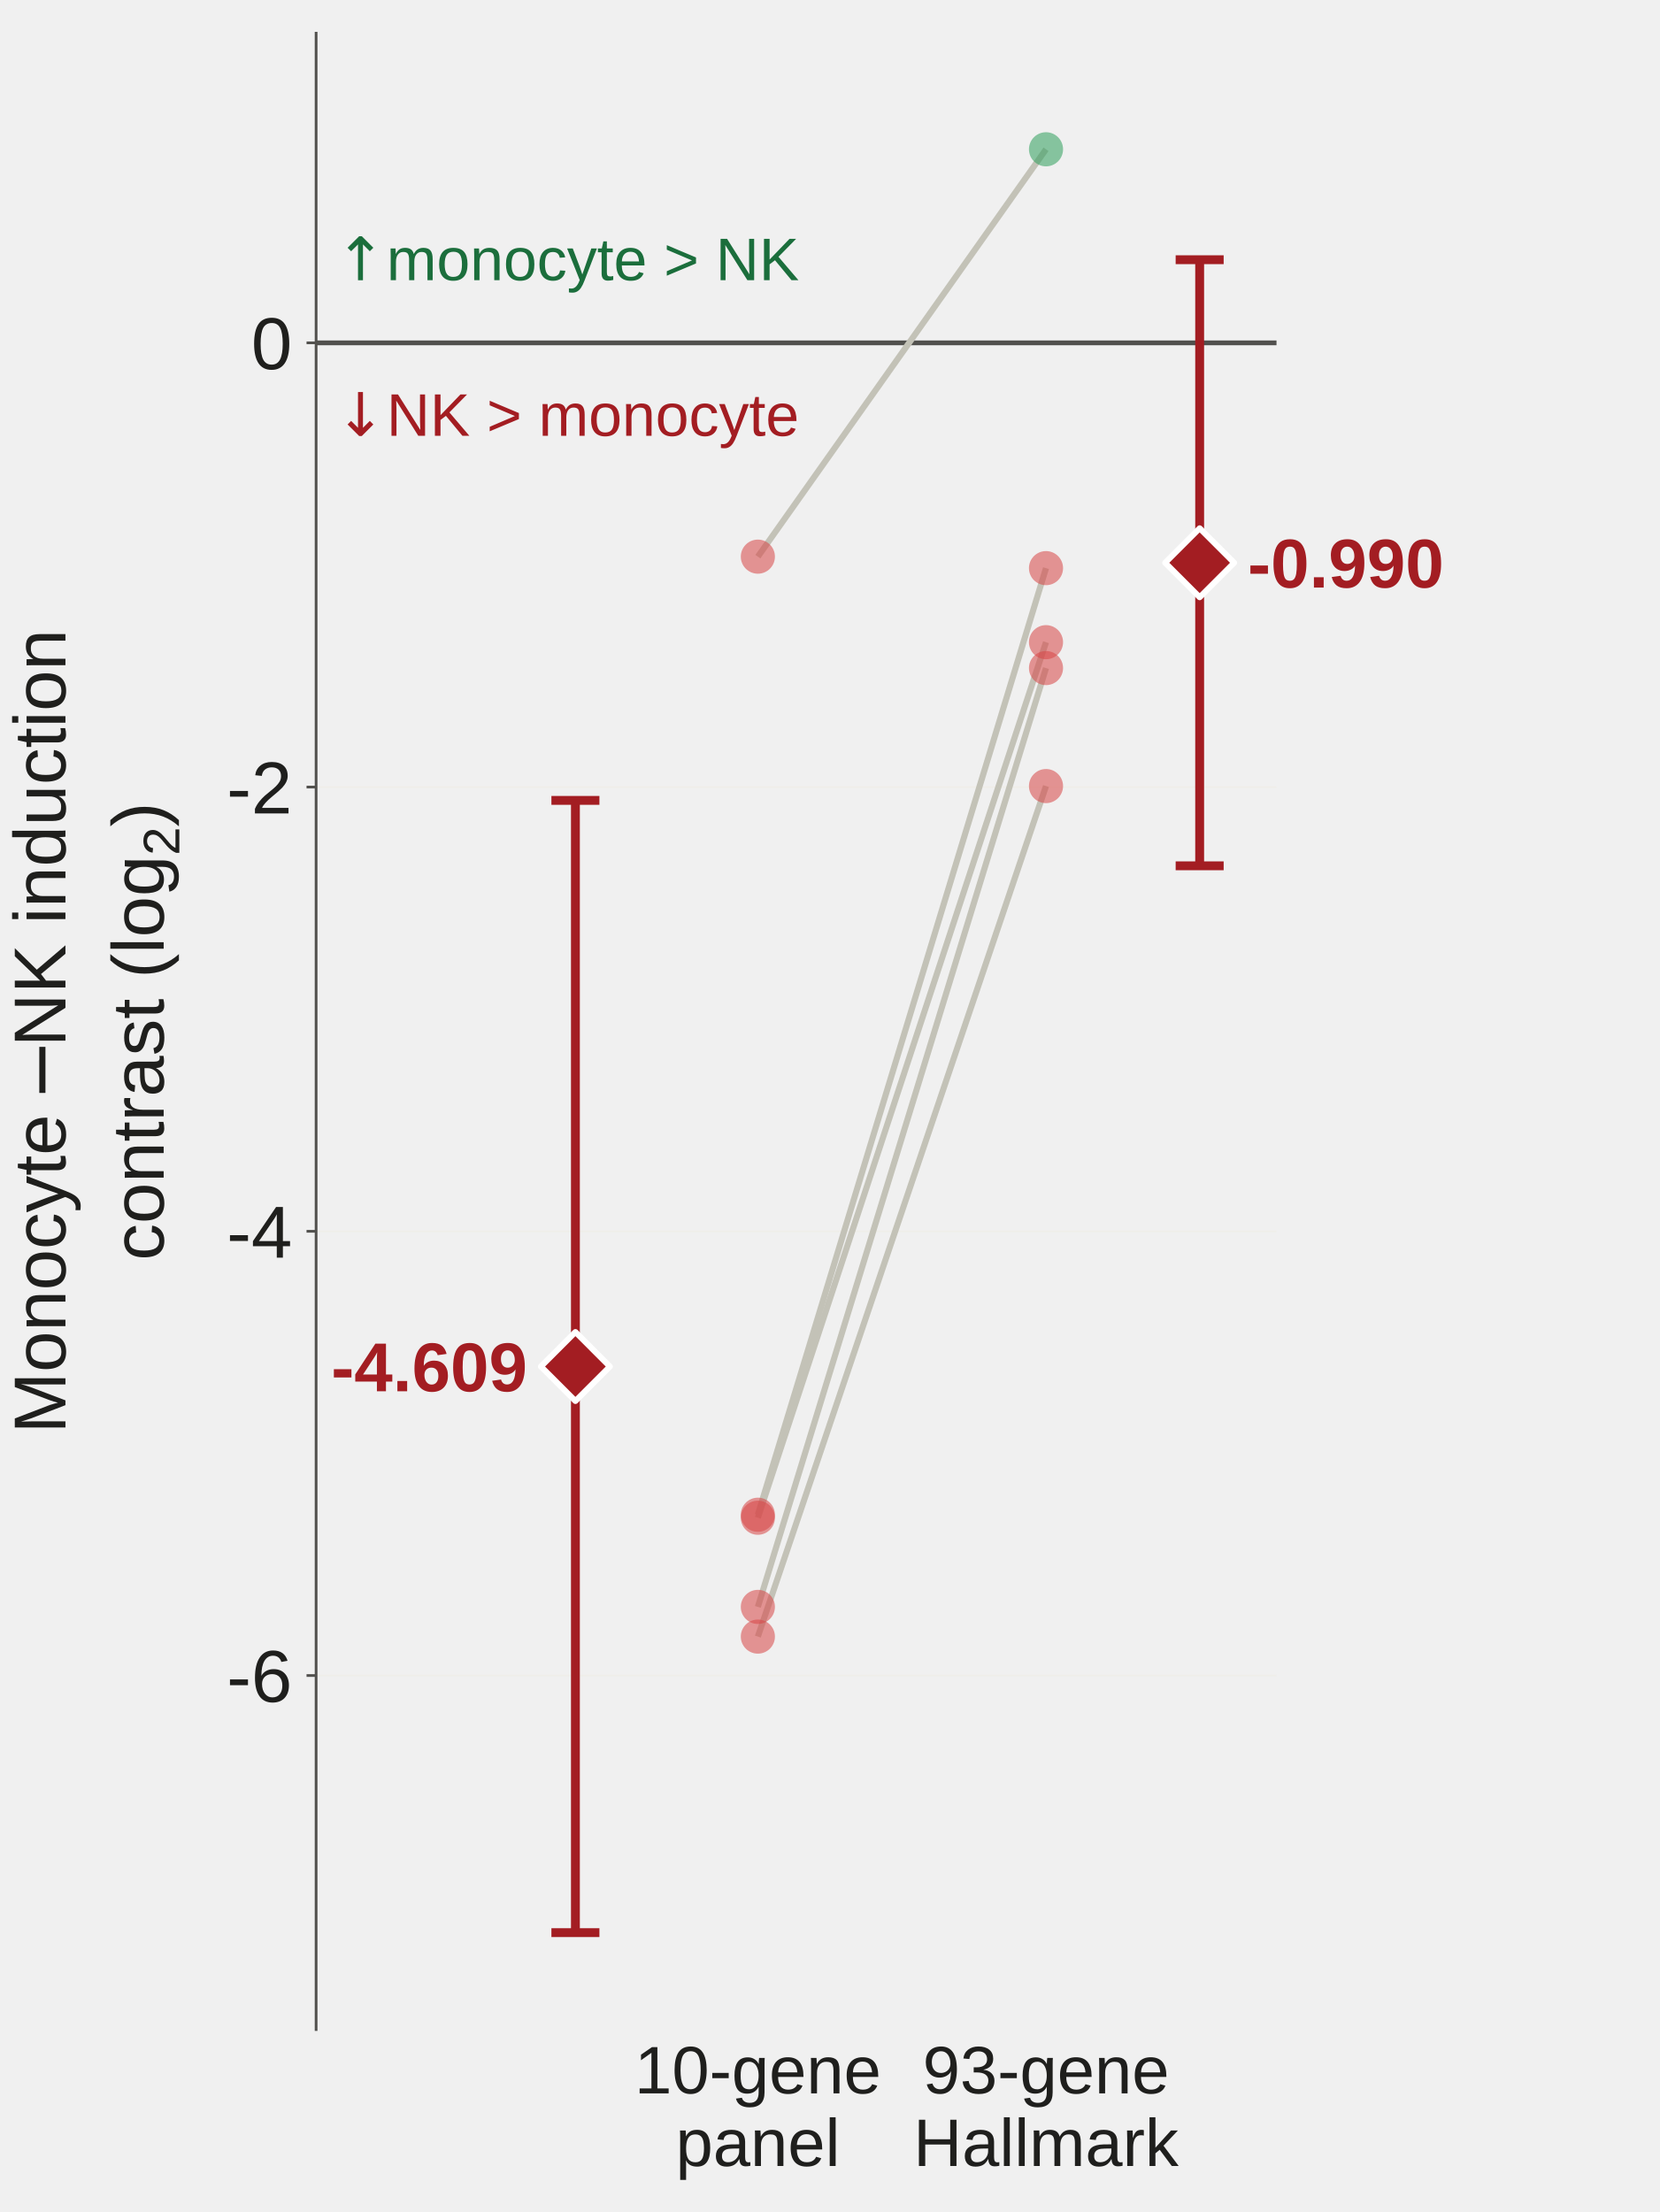
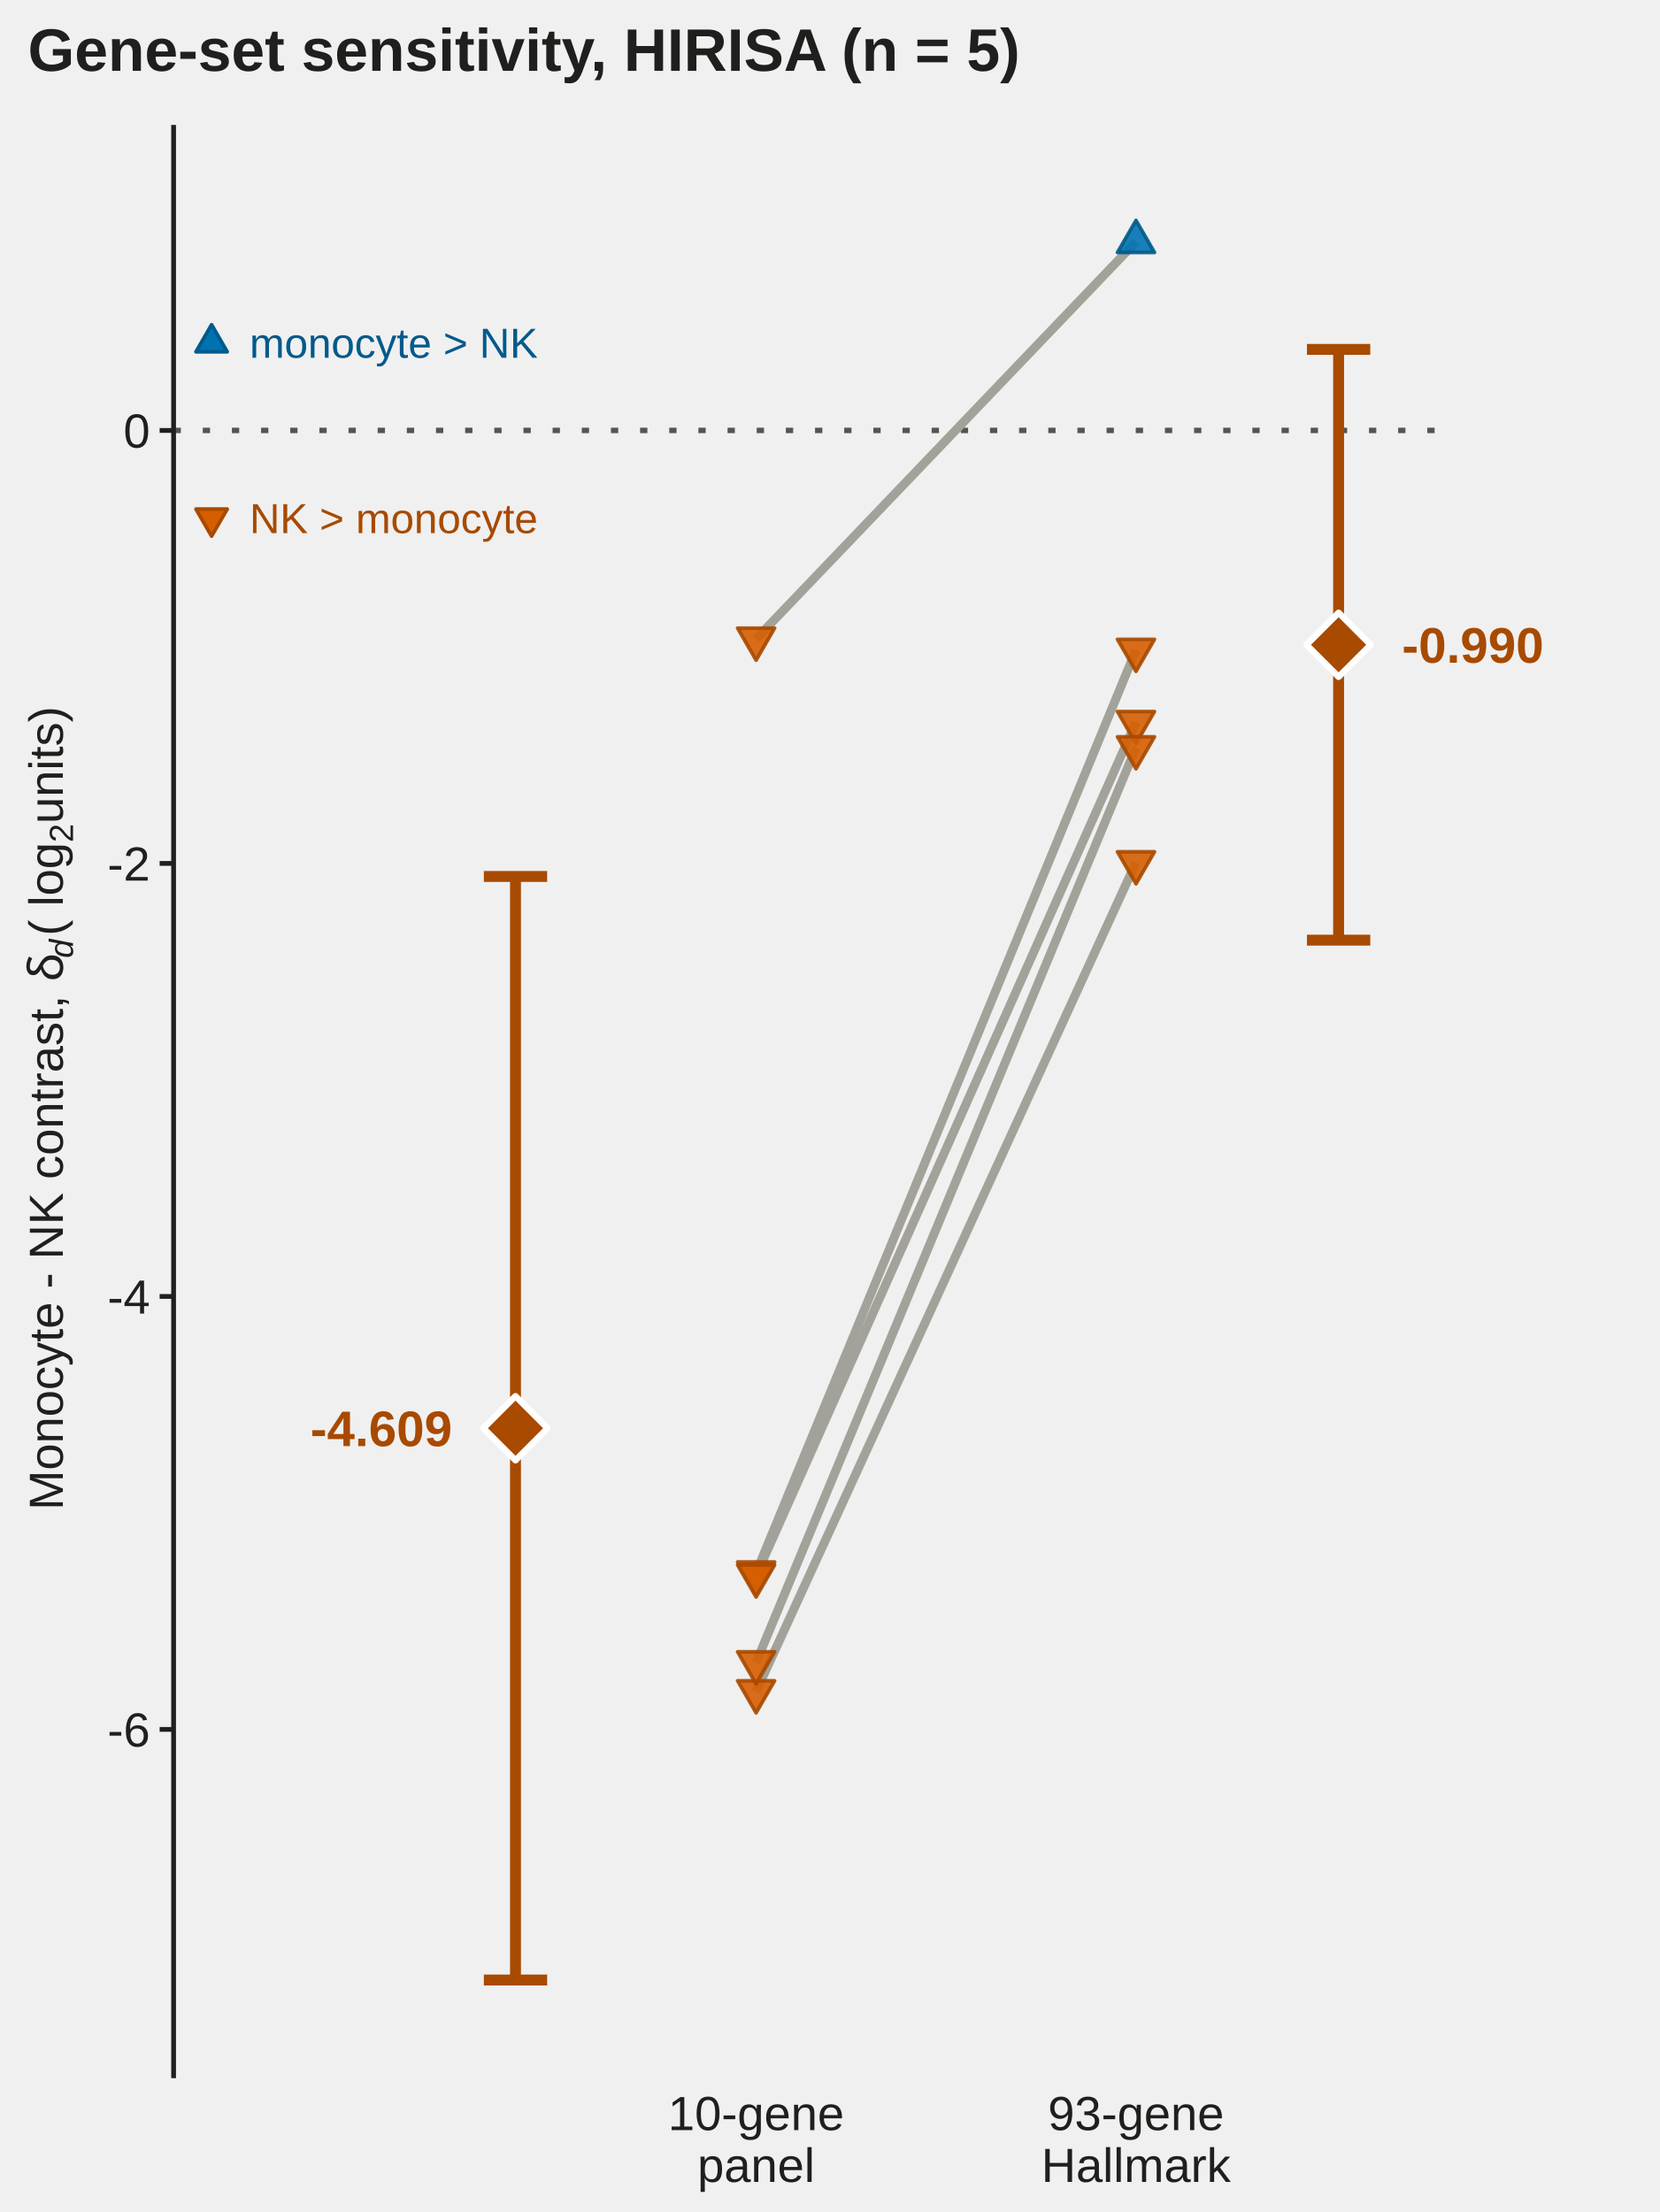
<svg xmlns="http://www.w3.org/2000/svg" width="518.40pt" height="691.20pt" viewBox="0 0 518.40 691.20">
  <g class="svglite">
    <defs>
      <style type="text/css">
    .svglite line, .svglite polyline, .svglite polygon, .svglite path, .svglite rect, .svglite circle {
      fill: none;
      stroke: #000000;
      stroke-linecap: round;
      stroke-linejoin: round;
      stroke-miterlimit: 10.00;
    }
    .svglite text {
      white-space: pre;
    }
    .svglite g.glyphgroup path {
      fill: inherit;
      stroke: none;
    }
  </style>
    </defs>
    <rect width="100%" height="100%" style="stroke: none; fill: none;" />
    <defs>
      <clipPath id="cpMC4wMHw1MTguNDB8MC4wMHw2OTEuMjA=">
        <rect x="0.00" y="0.00" width="518.40" height="691.20" />
      </clipPath>
    </defs>
    <g clip-path="url(#cpMC4wMHw1MTguNDB8MC4wMHw2OTEuMjA=)">
-       <rect x="0.00" y="0.00" width="518.40" height="691.20" style="stroke-width: 0.97; stroke: none;" />
-       <rect x="98.77" y="9.96" width="300.08" height="624.65" style="stroke-width: 0.97; stroke: none;" />
-       <polyline points="98.77,523.56 398.85,523.56 " style="stroke-width: 0.53; stroke: #EFEEE9; stroke-linecap: butt;" />
-       <polyline points="98.77,384.75 398.85,384.75 " style="stroke-width: 0.53; stroke: #EFEEE9; stroke-linecap: butt;" />
-       <polyline points="98.77,245.94 398.85,245.94 " style="stroke-width: 0.53; stroke: #EFEEE9; stroke-linecap: butt;" />
-       <polyline points="98.77,107.13 398.85,107.13 " style="stroke-width: 0.53; stroke: #EFEEE9; stroke-linecap: butt;" />
-       <line x1="98.77" y1="107.13" x2="398.85" y2="107.13" style="stroke-width: 1.49; stroke: #52514E; stroke-linecap: butt;" />
-       <polyline points="236.80,473.32 326.83,177.53 " style="stroke-width: 1.92; stroke: #C3C2B7; stroke-linecap: butt;" />
-       <polyline points="236.80,173.94 326.83,46.65 " style="stroke-width: 1.92; stroke: #C3C2B7; stroke-linecap: butt;" />
-       <polyline points="236.80,474.26 326.83,200.67 " style="stroke-width: 1.92; stroke: #C3C2B7; stroke-linecap: butt;" />
-       <polyline points="236.80,511.40 326.83,245.63 " style="stroke-width: 1.92; stroke: #C3C2B7; stroke-linecap: butt;" />
-       <polyline points="236.80,502.12 326.83,208.76 " style="stroke-width: 1.92; stroke: #C3C2B7; stroke-linecap: butt;" />
-       <circle cx="236.80" cy="473.32" r="5.33" style="stroke-width: 0.00; stroke: #D64545; stroke-opacity: 0.55; fill: #D64545; fill-opacity: 0.55;" />
-       <circle cx="236.80" cy="173.94" r="5.33" style="stroke-width: 0.00; stroke: #D64545; stroke-opacity: 0.55; fill: #D64545; fill-opacity: 0.55;" />
-       <circle cx="236.80" cy="474.26" r="5.33" style="stroke-width: 0.00; stroke: #D64545; stroke-opacity: 0.55; fill: #D64545; fill-opacity: 0.55;" />
-       <circle cx="236.80" cy="511.40" r="5.33" style="stroke-width: 0.00; stroke: #D64545; stroke-opacity: 0.55; fill: #D64545; fill-opacity: 0.55;" />
-       <circle cx="236.80" cy="502.12" r="5.33" style="stroke-width: 0.00; stroke: #D64545; stroke-opacity: 0.55; fill: #D64545; fill-opacity: 0.55;" />
-       <circle cx="326.83" cy="177.53" r="5.33" style="stroke-width: 0.00; stroke: #D64545; stroke-opacity: 0.55; fill: #D64545; fill-opacity: 0.55;" />
-       <circle cx="326.83" cy="46.65" r="5.33" style="stroke-width: 0.00; stroke: #2F9E5B; stroke-opacity: 0.55; fill: #2F9E5B; fill-opacity: 0.55;" />
-       <circle cx="326.83" cy="200.67" r="5.33" style="stroke-width: 0.00; stroke: #D64545; stroke-opacity: 0.55; fill: #D64545; fill-opacity: 0.55;" />
-       <circle cx="326.83" cy="245.63" r="5.33" style="stroke-width: 0.00; stroke: #D64545; stroke-opacity: 0.55; fill: #D64545; fill-opacity: 0.55;" />
-       <circle cx="326.83" cy="208.76" r="5.33" style="stroke-width: 0.00; stroke: #D64545; stroke-opacity: 0.55; fill: #D64545; fill-opacity: 0.55;" />
-       <polyline points="172.29,250.11 187.29,250.11 " style="stroke-width: 2.77; stroke: #A31D22; stroke-linecap: butt;" />
-       <polyline points="179.79,250.11 179.79,603.90 " style="stroke-width: 2.77; stroke: #A31D22; stroke-linecap: butt;" />
-       <polyline points="172.29,603.90 187.29,603.90 " style="stroke-width: 2.77; stroke: #A31D22; stroke-linecap: butt;" />
-       <polyline points="367.34,81.16 382.34,81.16 " style="stroke-width: 2.77; stroke: #A31D22; stroke-linecap: butt;" />
-       <polyline points="374.84,81.16 374.84,270.54 " style="stroke-width: 2.77; stroke: #A31D22; stroke-linecap: butt;" />
-       <polyline points="367.34,270.54 382.34,270.54 " style="stroke-width: 2.77; stroke: #A31D22; stroke-linecap: butt;" />
-       <polygon points="179.79,437.79 190.57,427.01 179.79,416.22 169.01,427.01 " style="stroke-width: 1.84; stroke: #FFFFFF; fill: #A31D22;" />
-       <polygon points="374.84,186.63 385.62,175.85 374.84,165.07 364.06,175.85 " style="stroke-width: 1.84; stroke: #FFFFFF; fill: #A31D22;" />
-       <text x="164.78" y="434.74" text-anchor="end" style="font-size: 21.62px; font-weight: bold;fill: #A31D22; font-family: &quot;Arial&quot;;" textLength="61.27px" lengthAdjust="spacingAndGlyphs">-4.609</text>
-       <text x="389.85" y="183.59" style="font-size: 21.62px; font-weight: bold;fill: #A31D22; font-family: &quot;Arial&quot;;" textLength="61.27px" lengthAdjust="spacingAndGlyphs">-0.990</text>
-       <text x="104.77" y="87.56" style="font-size: 18.78px;fill: #1B6E3C; font-family: &quot;Symbol&quot;;" textLength="11.31px" lengthAdjust="spacingAndGlyphs">↑</text>
-       <text x="116.09" y="87.56" style="font-size: 18.78px;fill: #1B6E3C; font-family: &quot;Symbol&quot;;" textLength="4.69px" lengthAdjust="spacingAndGlyphs"> </text>
-       <text x="120.78" y="87.56" style="font-size: 18.78px;fill: #1B6E3C; font-family: &quot;Arial&quot;;" textLength="128.83px" lengthAdjust="spacingAndGlyphs">monocyte &gt; NK</text>
-       <text x="104.77" y="136.18" style="font-size: 18.78px;fill: #A31D22; font-family: &quot;Symbol&quot;;" textLength="11.31px" lengthAdjust="spacingAndGlyphs">↓</text>
-       <text x="116.09" y="136.18" style="font-size: 18.78px;fill: #A31D22; font-family: &quot;Symbol&quot;;" textLength="4.69px" lengthAdjust="spacingAndGlyphs"> </text>
-       <text x="120.78" y="136.18" style="font-size: 18.78px;fill: #A31D22; font-family: &quot;Arial&quot;;" textLength="128.83px" lengthAdjust="spacingAndGlyphs">NK &gt; monocyte</text>
-       <polyline points="98.77,634.61 98.77,9.96 " style="stroke-width: 0.85; stroke: #52514E; stroke-linecap: butt;" />
-       <text x="91.29" y="531.80" text-anchor="end" style="font-size: 23.00px;fill: #1F1F1D; font-family: &quot;Arial&quot;;" textLength="20.45px" lengthAdjust="spacingAndGlyphs">-6</text>
-       <text x="91.29" y="392.99" text-anchor="end" style="font-size: 23.00px;fill: #1F1F1D; font-family: &quot;Arial&quot;;" textLength="20.45px" lengthAdjust="spacingAndGlyphs">-4</text>
-       <text x="91.29" y="254.17" text-anchor="end" style="font-size: 23.00px;fill: #1F1F1D; font-family: &quot;Arial&quot;;" textLength="20.45px" lengthAdjust="spacingAndGlyphs">-2</text>
-       <text x="91.29" y="115.36" text-anchor="end" style="font-size: 23.00px;fill: #1F1F1D; font-family: &quot;Arial&quot;;" textLength="12.80px" lengthAdjust="spacingAndGlyphs">0</text>
-       <polyline points="95.78,523.56 98.77,523.56 " style="stroke-width: 0.85; stroke: #52514E; stroke-linecap: butt;" />
-       <polyline points="95.78,384.75 98.77,384.75 " style="stroke-width: 0.85; stroke: #52514E; stroke-linecap: butt;" />
-       <polyline points="95.78,245.94 98.77,245.94 " style="stroke-width: 0.85; stroke: #52514E; stroke-linecap: butt;" />
-       <polyline points="95.78,107.13 98.77,107.13 " style="stroke-width: 0.85; stroke: #52514E; stroke-linecap: butt;" />
-       <text x="236.80" y="654.14" text-anchor="middle" style="font-size: 21.00px;fill: #1F1F1D; font-family: &quot;Arial&quot;;" textLength="77.03px" lengthAdjust="spacingAndGlyphs">10-gene</text>
-       <text x="236.80" y="676.82" text-anchor="middle" style="font-size: 21.00px;fill: #1F1F1D; font-family: &quot;Arial&quot;;" textLength="51.36px" lengthAdjust="spacingAndGlyphs">panel</text>
-       <text x="326.83" y="654.14" text-anchor="middle" style="font-size: 21.00px;fill: #1F1F1D; font-family: &quot;Arial&quot;;" textLength="77.03px" lengthAdjust="spacingAndGlyphs">93-gene</text>
-       <text x="326.83" y="676.82" text-anchor="middle" style="font-size: 21.00px;fill: #1F1F1D; font-family: &quot;Arial&quot;;" textLength="82.86px" lengthAdjust="spacingAndGlyphs">Hallmark</text>
-       <text transform="translate(20.45,447.94) rotate(-90)" style="font-size: 23.00px;fill: #1F1F1D; font-family: &quot;Arial&quot;;" textLength="99.73px" lengthAdjust="spacingAndGlyphs">Monocyte</text>
-       <text transform="translate(20.45,343.95) rotate(-90)" style="font-size: 23.00px;fill: #1F1F1D; font-family: &quot;Symbol&quot;;" textLength="12.62px" lengthAdjust="spacingAndGlyphs">−</text>
-       <text transform="translate(20.45,327.07) rotate(-90)" style="font-size: 23.00px;fill: #1F1F1D; font-family: &quot;Arial&quot;;" textLength="130.44px" lengthAdjust="spacingAndGlyphs">NK induction</text>
-       <text transform="translate(51.14,393.87) rotate(-90)" style="font-size: 23.00px;fill: #1F1F1D; font-family: &quot;Arial&quot;;" textLength="95.88px" lengthAdjust="spacingAndGlyphs">contrast (</text>
-       <text transform="translate(51.14,298.00) rotate(-90)" style="font-size: 23.00px;fill: #1F1F1D; font-family: &quot;Arial&quot;;" textLength="5.11px" lengthAdjust="spacingAndGlyphs">l</text>
-       <text transform="translate(51.14,292.89) rotate(-90)" style="font-size: 23.00px;fill: #1F1F1D; font-family: &quot;Arial&quot;;" textLength="12.80px" lengthAdjust="spacingAndGlyphs">o</text>
-       <text transform="translate(51.14,280.10) rotate(-90)" style="font-size: 23.00px;fill: #1F1F1D; font-family: &quot;Arial&quot;;" textLength="12.80px" lengthAdjust="spacingAndGlyphs">g</text>
-       <text transform="translate(56.03,267.31) rotate(-90)" style="font-size: 16.10px;fill: #1F1F1D; font-family: &quot;Arial&quot;;" textLength="8.95px" lengthAdjust="spacingAndGlyphs">2</text>
-       <text transform="translate(51.14,258.36) rotate(-90)" style="font-size: 23.00px;fill: #1F1F1D; font-family: &quot;Arial&quot;;" textLength="7.66px" lengthAdjust="spacingAndGlyphs">)</text>
+       <rect x="0.00" y="0.00" width="518.40" height="691.20" style="stroke-width: 1.45; stroke: none;" />
+       <rect x="54.24" y="39.79" width="395.66" height="608.85" style="stroke-width: 1.45; stroke: none;" />
+       <line x1="54.24" y1="134.50" x2="449.91" y2="134.50" style="stroke-width: 1.71; stroke: #55544F; stroke-dasharray: 2.28,6.83; stroke-linecap: butt;" />
+       <polyline points="236.25,491.43 354.95,203.12 " style="stroke-width: 2.77; stroke: #A3A29A; stroke-linecap: butt;" />
+       <polyline points="236.25,199.62 354.95,75.55 " style="stroke-width: 2.77; stroke: #A3A29A; stroke-linecap: butt;" />
+       <polyline points="236.25,492.35 354.95,225.68 " style="stroke-width: 2.77; stroke: #A3A29A; stroke-linecap: butt;" />
+       <polyline points="236.25,528.55 354.95,269.50 " style="stroke-width: 2.77; stroke: #A3A29A; stroke-linecap: butt;" />
+       <polyline points="236.25,519.50 354.95,233.56 " style="stroke-width: 2.77; stroke: #A3A29A; stroke-linecap: butt;" />
+       <polygon points="236.25,498.12 242.04,488.08 230.46,488.08 " style="stroke-width: 1.13; stroke: #A84A00; stroke-opacity: 0.90; fill: #D55E00; fill-opacity: 0.90;" />
+       <polygon points="236.25,206.31 242.04,196.27 230.46,196.27 " style="stroke-width: 1.13; stroke: #A84A00; stroke-opacity: 0.90; fill: #D55E00; fill-opacity: 0.90;" />
+       <polygon points="236.25,499.04 242.04,489.01 230.46,489.01 " style="stroke-width: 1.13; stroke: #A84A00; stroke-opacity: 0.90; fill: #D55E00; fill-opacity: 0.90;" />
+       <polygon points="236.25,535.24 242.04,525.20 230.46,525.20 " style="stroke-width: 1.13; stroke: #A84A00; stroke-opacity: 0.90; fill: #D55E00; fill-opacity: 0.90;" />
+       <polygon points="236.25,526.19 242.04,516.15 230.46,516.15 " style="stroke-width: 1.13; stroke: #A84A00; stroke-opacity: 0.90; fill: #D55E00; fill-opacity: 0.90;" />
+       <polygon points="354.95,209.80 360.74,199.77 349.15,199.77 " style="stroke-width: 1.13; stroke: #A84A00; stroke-opacity: 0.90; fill: #D55E00; fill-opacity: 0.90;" />
+       <polygon points="354.95,68.86 360.74,78.89 349.15,78.89 " style="stroke-width: 1.13; stroke: #005A8C; stroke-opacity: 0.90; fill: #0072B2; fill-opacity: 0.90;" />
+       <polygon points="354.95,232.37 360.74,222.33 349.15,222.33 " style="stroke-width: 1.13; stroke: #A84A00; stroke-opacity: 0.90; fill: #D55E00; fill-opacity: 0.90;" />
+       <polygon points="354.95,276.19 360.74,266.16 349.15,266.16 " style="stroke-width: 1.13; stroke: #A84A00; stroke-opacity: 0.90; fill: #D55E00; fill-opacity: 0.90;" />
+       <polygon points="354.95,240.25 360.74,230.22 349.15,230.22 " style="stroke-width: 1.13; stroke: #A84A00; stroke-opacity: 0.90; fill: #D55E00; fill-opacity: 0.90;" />
+       <polyline points="151.18,273.87 170.96,273.87 " style="stroke-width: 3.41; stroke: #A84A00; stroke-linecap: butt;" />
+       <polyline points="161.07,273.87 161.07,618.71 " style="stroke-width: 3.41; stroke: #A84A00; stroke-linecap: butt;" />
+       <polyline points="151.18,618.71 170.96,618.71 " style="stroke-width: 3.41; stroke: #A84A00; stroke-linecap: butt;" />
+       <polyline points="408.36,109.18 428.15,109.18 " style="stroke-width: 3.41; stroke: #A84A00; stroke-linecap: butt;" />
+       <polyline points="418.25,109.18 418.25,293.78 " style="stroke-width: 3.41; stroke: #A84A00; stroke-linecap: butt;" />
+       <polyline points="408.36,293.78 428.15,293.78 " style="stroke-width: 3.41; stroke: #A84A00; stroke-linecap: butt;" />
+       <polygon points="161.07,456.31 171.09,446.29 161.07,436.27 151.05,446.29 " style="stroke-width: 1.98; stroke: #FFFFFF; fill: #A84A00;" />
+       <polygon points="418.25,211.50 428.27,201.48 418.25,191.46 408.23,201.48 " style="stroke-width: 1.98; stroke: #FFFFFF; fill: #A84A00;" />
+       <text x="141.29" y="451.88" text-anchor="end" style="font-size: 15.63px; font-weight: bold;fill: #A84A00; font-family: &quot;Arial&quot;;" textLength="44.30px" lengthAdjust="spacingAndGlyphs">-4.609</text>
+       <text x="438.04" y="207.08" style="font-size: 15.63px; font-weight: bold;fill: #A84A00; font-family: &quot;Arial&quot;;" textLength="44.30px" lengthAdjust="spacingAndGlyphs">-0.990</text>
+       <polygon points="66.11,101.45 71.01,109.93 61.22,109.93 " style="stroke-width: 1.13; stroke: #005A8C; fill: #0072B2;" />
+       <polygon points="66.11,167.55 71.01,159.07 61.22,159.07 " style="stroke-width: 1.13; stroke: #A84A00; fill: #D55E00;" />
+       <text x="77.98" y="111.80" style="font-size: 13.12px;fill: #005A8C; font-family: &quot;Arial&quot;;" textLength="90.03px" lengthAdjust="spacingAndGlyphs">monocyte &gt; NK</text>
+       <text x="77.98" y="166.59" style="font-size: 13.12px;fill: #A84A00; font-family: &quot;Arial&quot;;" textLength="90.03px" lengthAdjust="spacingAndGlyphs">NK &gt; monocyte</text>
+       <polyline points="54.24,648.64 54.24,39.79 " style="stroke-width: 1.49; stroke: #1F1F1D; stroke-linecap: square;" />
+       <text x="46.90" y="545.77" text-anchor="end" style="font-size: 15.00px;fill: #1F1F1D; font-family: &quot;Arial&quot;;" textLength="13.34px" lengthAdjust="spacingAndGlyphs">-6</text>
+       <text x="46.90" y="410.47" text-anchor="end" style="font-size: 15.00px;fill: #1F1F1D; font-family: &quot;Arial&quot;;" textLength="13.34px" lengthAdjust="spacingAndGlyphs">-4</text>
+       <text x="46.90" y="275.17" text-anchor="end" style="font-size: 15.00px;fill: #1F1F1D; font-family: &quot;Arial&quot;;" textLength="13.34px" lengthAdjust="spacingAndGlyphs">-2</text>
+       <text x="46.90" y="139.87" text-anchor="end" style="font-size: 15.00px;fill: #1F1F1D; font-family: &quot;Arial&quot;;" textLength="8.34px" lengthAdjust="spacingAndGlyphs">0</text>
+       <polyline points="49.88,540.40 54.24,540.40 " style="stroke-width: 1.49; stroke: #1F1F1D; stroke-linecap: butt;" />
+       <polyline points="49.88,405.10 54.24,405.10 " style="stroke-width: 1.49; stroke: #1F1F1D; stroke-linecap: butt;" />
+       <polyline points="49.88,269.80 54.24,269.80 " style="stroke-width: 1.49; stroke: #1F1F1D; stroke-linecap: butt;" />
+       <polyline points="49.88,134.50 54.24,134.50 " style="stroke-width: 1.49; stroke: #1F1F1D; stroke-linecap: butt;" />
+       <text x="236.25" y="665.61" text-anchor="middle" style="font-size: 15.00px;fill: #1F1F1D; font-family: &quot;Arial&quot;;" textLength="55.06px" lengthAdjust="spacingAndGlyphs">10-gene</text>
+       <text x="236.25" y="681.81" text-anchor="middle" style="font-size: 15.00px;fill: #1F1F1D; font-family: &quot;Arial&quot;;" textLength="36.70px" lengthAdjust="spacingAndGlyphs">panel</text>
+       <text x="354.95" y="665.61" text-anchor="middle" style="font-size: 15.00px;fill: #1F1F1D; font-family: &quot;Arial&quot;;" textLength="55.06px" lengthAdjust="spacingAndGlyphs">93-gene</text>
+       <text x="354.95" y="681.81" text-anchor="middle" style="font-size: 15.00px;fill: #1F1F1D; font-family: &quot;Arial&quot;;" textLength="59.17px" lengthAdjust="spacingAndGlyphs">Hallmark</text>
+       <text transform="translate(19.64,471.90) rotate(-90)" style="font-size: 15.00px;fill: #1F1F1D; font-family: &quot;Arial&quot;;" textLength="165.11px" lengthAdjust="spacingAndGlyphs">Monocyte - NK contrast, </text>
+       <text transform="translate(19.64,306.79) rotate(-90)" style="font-size: 15.00px;fill: #1F1F1D; font-family: &quot;Symbol&quot;;" textLength="7.41px" lengthAdjust="spacingAndGlyphs">δ</text>
+       <text transform="translate(22.80,299.38) rotate(-90)" style="font-size: 10.50px; font-style: italic;fill: #1F1F1D; font-family: &quot;Arial&quot;;" textLength="5.84px" lengthAdjust="spacingAndGlyphs">d</text>
+       <text transform="translate(19.64,292.41) rotate(-90)" style="font-size: 15.00px;fill: #1F1F1D; font-family: &quot;Arial&quot;;" textLength="9.17px" lengthAdjust="spacingAndGlyphs"> (</text>
+       <text transform="translate(19.64,283.24) rotate(-90)" style="font-size: 15.00px;fill: #1F1F1D; font-family: &quot;Arial&quot;;" textLength="3.33px" lengthAdjust="spacingAndGlyphs">l</text>
+       <text transform="translate(19.64,279.91) rotate(-90)" style="font-size: 15.00px;fill: #1F1F1D; font-family: &quot;Arial&quot;;" textLength="8.34px" lengthAdjust="spacingAndGlyphs">o</text>
+       <text transform="translate(19.64,271.57) rotate(-90)" style="font-size: 15.00px;fill: #1F1F1D; font-family: &quot;Arial&quot;;" textLength="8.34px" lengthAdjust="spacingAndGlyphs">g</text>
+       <text transform="translate(22.82,263.23) rotate(-90)" style="font-size: 10.50px;fill: #1F1F1D; font-family: &quot;Arial&quot;;" textLength="5.84px" lengthAdjust="spacingAndGlyphs">2</text>
+       <text transform="translate(19.64,257.39) rotate(-90)" style="font-size: 15.00px;fill: #1F1F1D; font-family: &quot;Arial&quot;;" textLength="40.86px" lengthAdjust="spacingAndGlyphs"> units)</text>
+       <text x="8.72" y="22.14" style="font-size: 18.75px; font-weight: bold;fill: #1F1F1D; font-family: &quot;Arial&quot;;" textLength="309.89px" lengthAdjust="spacingAndGlyphs">Gene-set sensitivity, HIRISA (n = 5)</text>
    </g>
  </g>
</svg>
